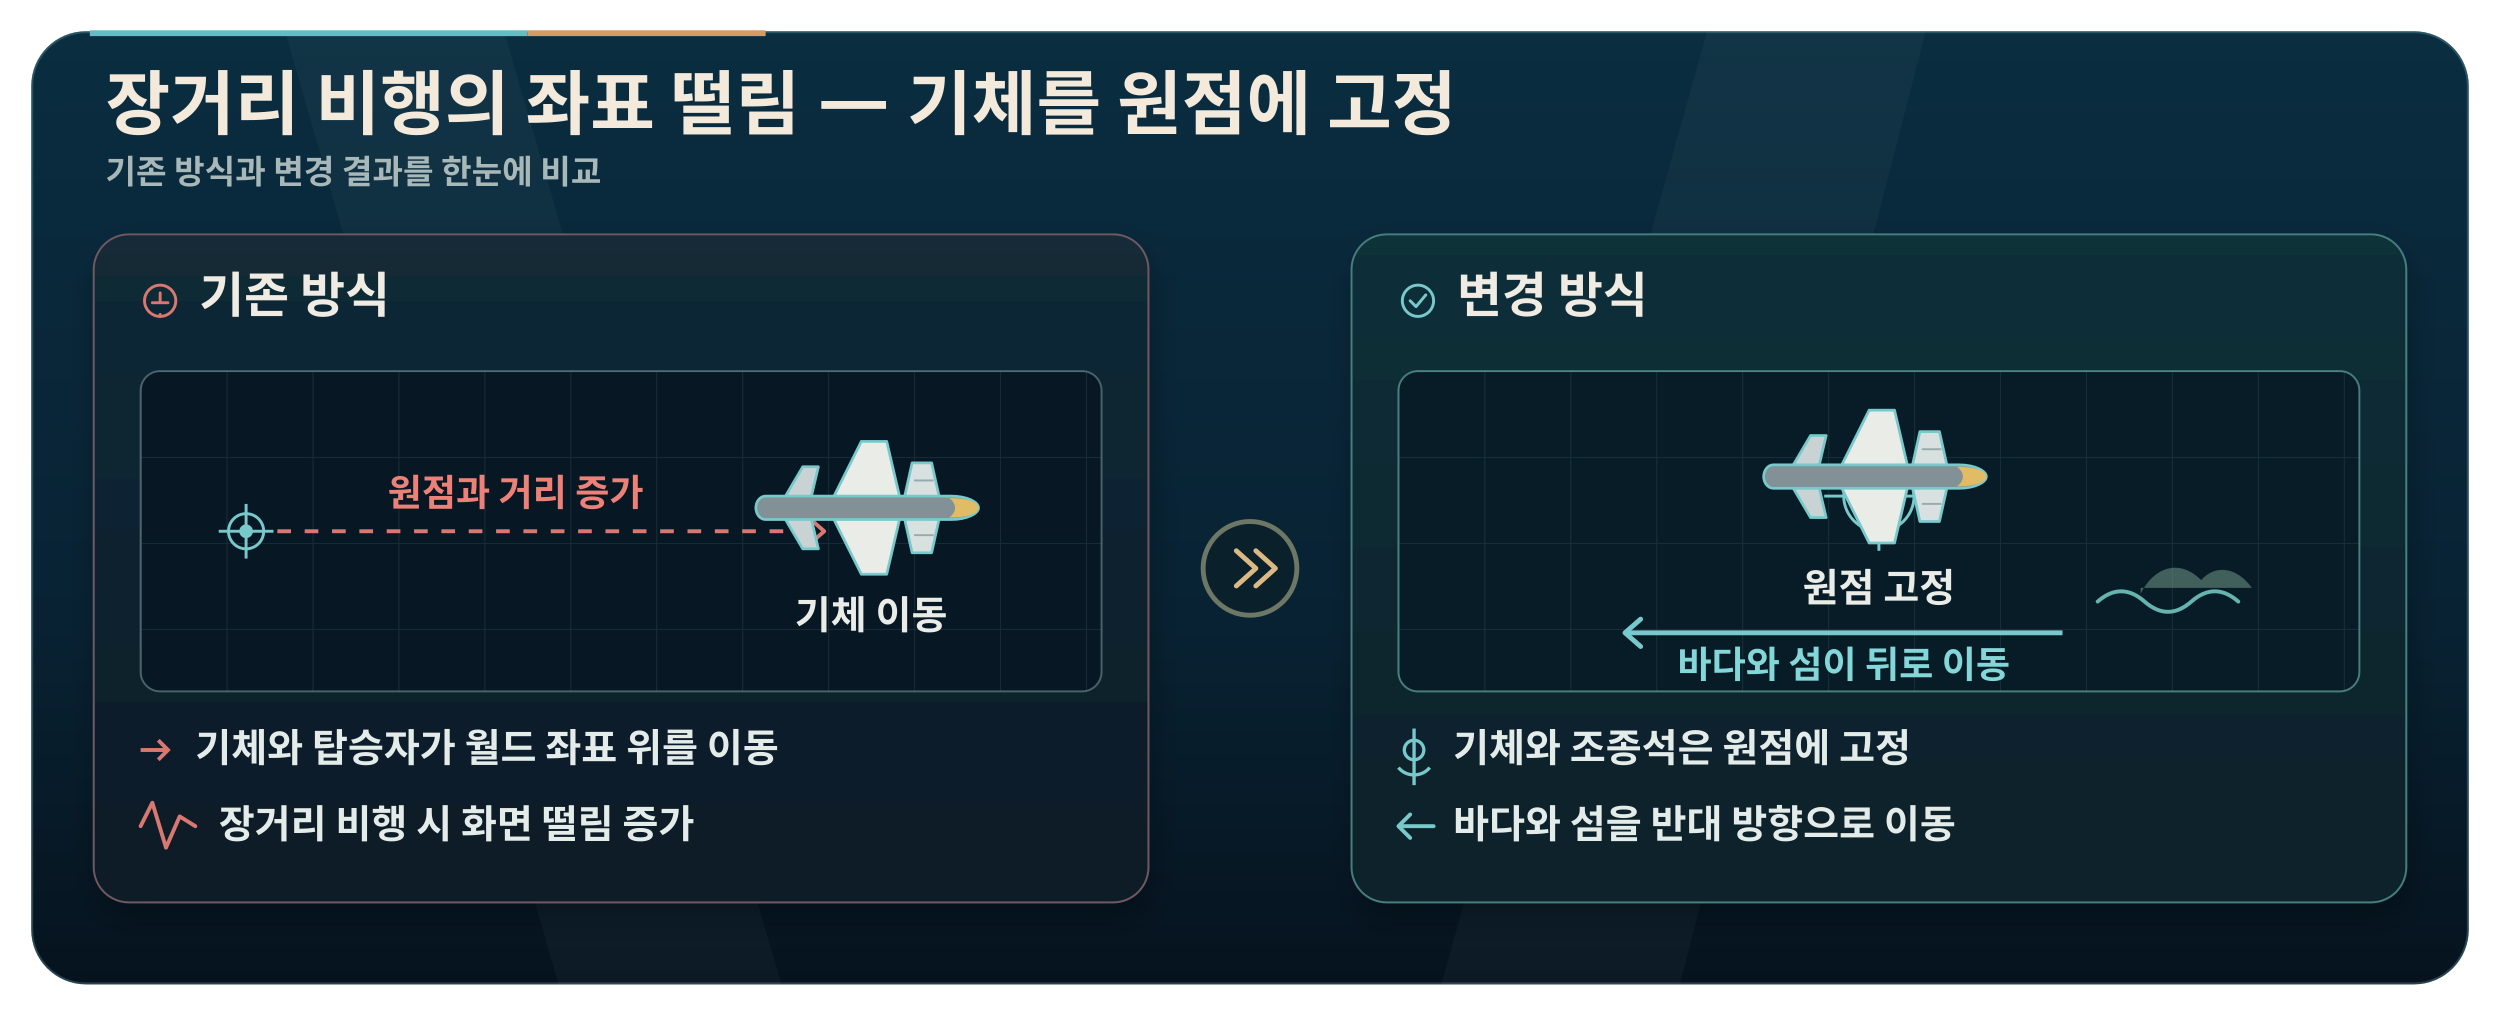
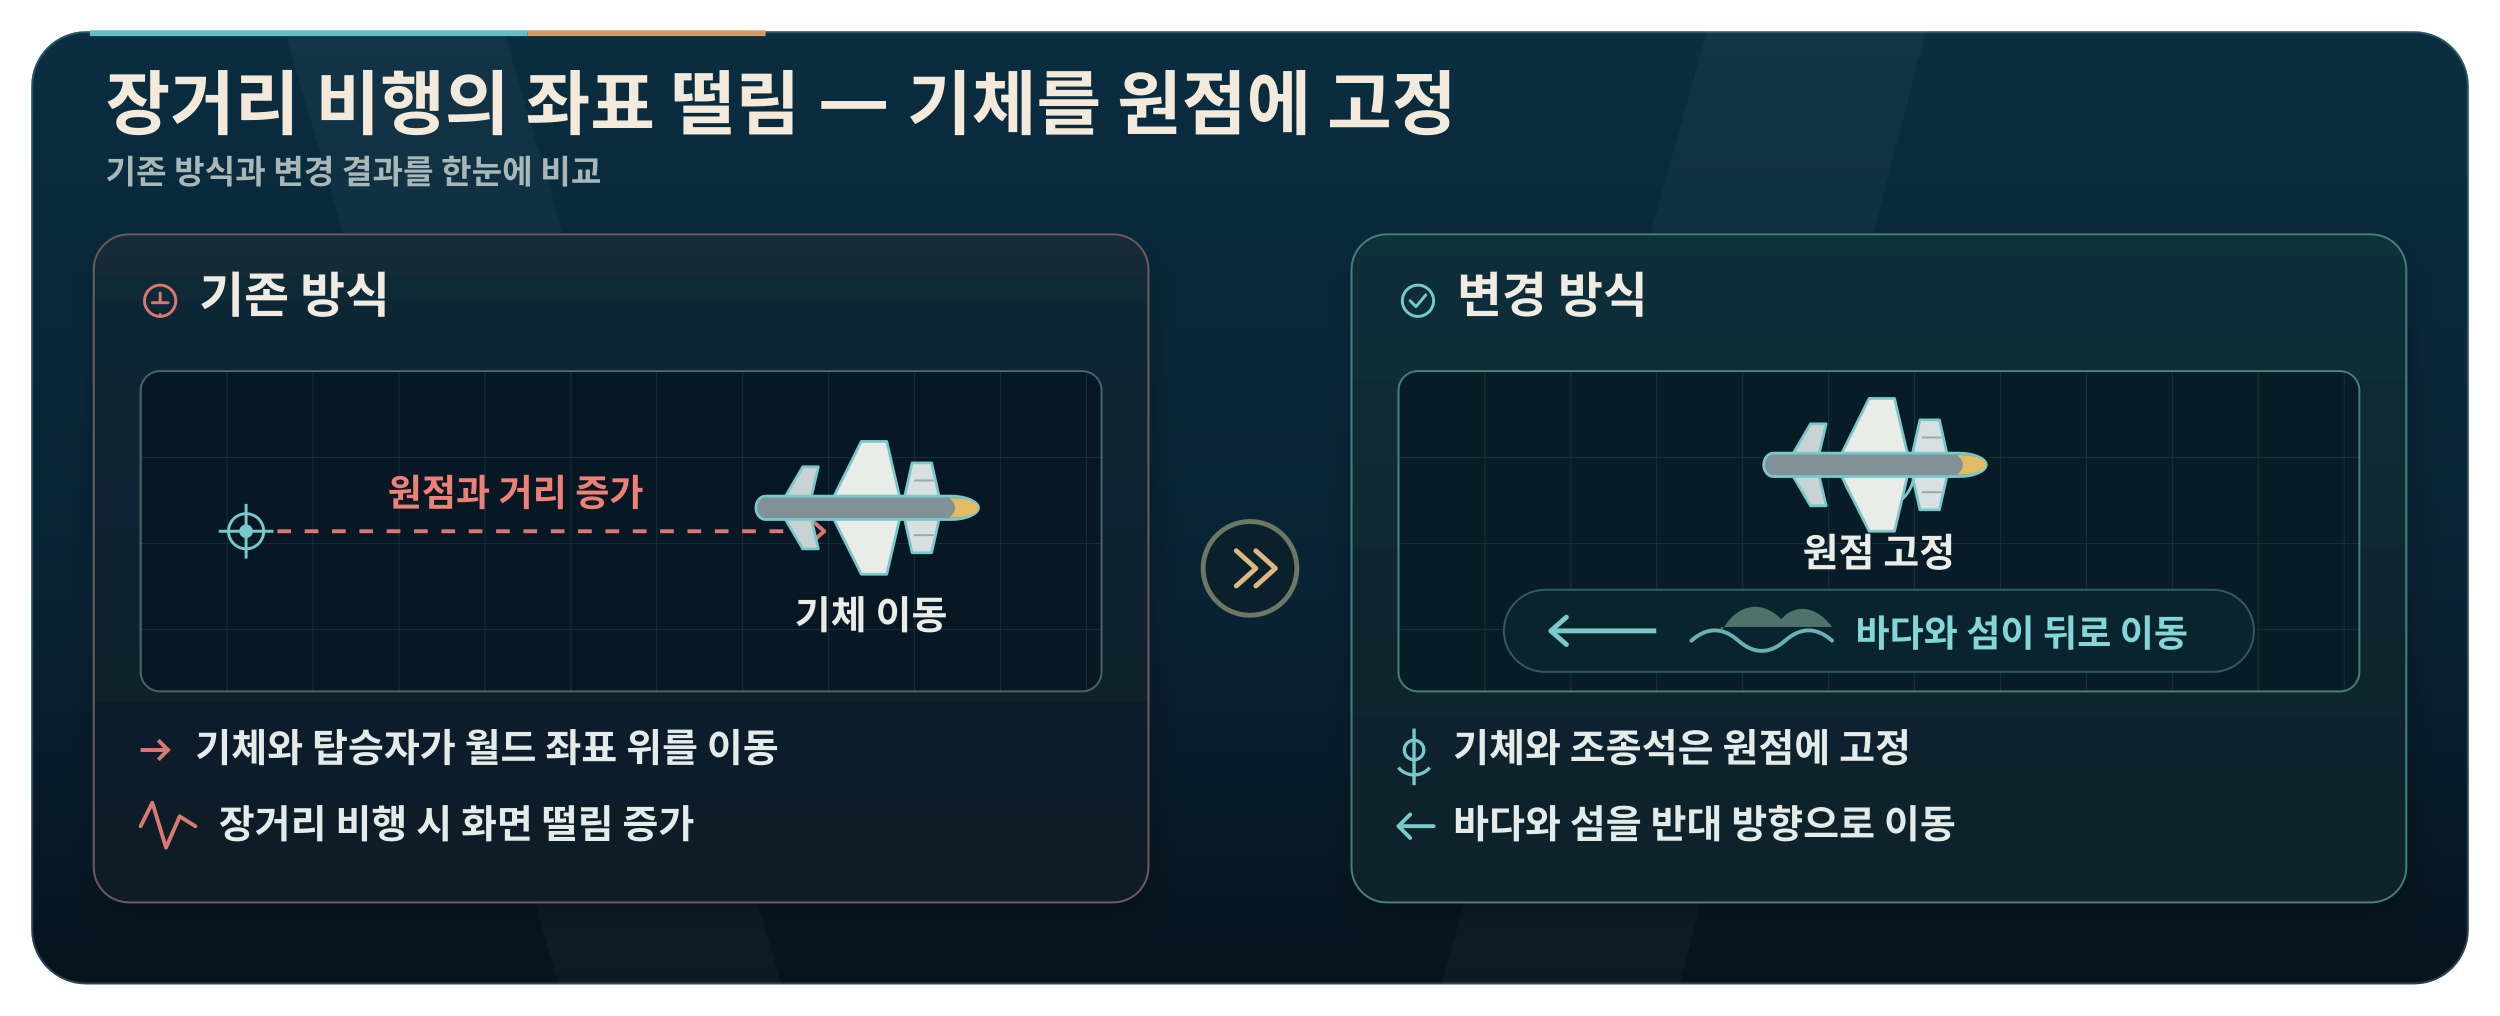
<svg xmlns="http://www.w3.org/2000/svg" width="1280" height="520" viewBox="0 0 1280 520" role="img" aria-labelledby="title desc">
  <defs>
    <linearGradient id="background" x1="0" y1="0" x2="0" y2="1">
      <stop stop-color="#0a2d40" />
      <stop offset=".62" stop-color="#082233" />
      <stop offset="1" stop-color="#06131e" />
    </linearGradient>
    <linearGradient id="beforeCard" x1="0" y1="0" x2="0" y2="1">
      <stop stop-color="#122a37" />
      <stop offset="1" stop-color="#0a1b26" />
    </linearGradient>
    <linearGradient id="afterCard" x1="0" y1="0" x2="0" y2="1">
      <stop stop-color="#0c3039" />
      <stop offset="1" stop-color="#082029" />
    </linearGradient>
    <pattern id="grid" width="44" height="44" patternUnits="userSpaceOnUse">
      <path d="M44 0H0V44" fill="none" stroke="#8fd4d7" stroke-opacity=".11" />
    </pattern>
    <filter id="shadow" x="-15%" y="-15%" width="130%" height="140%">
      <feDropShadow dy="7" stdDeviation="8" flood-color="#000" flood-opacity=".26" />
    </filter>
    <style>
      text{font-family:Pretendard,"Noto Sans KR","Segoe UI",sans-serif}
      .title{fill:#f4eadb;font-size:36px;font-weight:700}.sub{fill:#a8b8b9;font-size:17px;font-weight:600}
      .cardTitle{fill:#f0ece3;font-size:25px;font-weight:700}.label{fill:#e9ece7;font-size:20px;font-weight:650}
      .muted{fill:#aebbbc;font-size:18px;font-weight:550}.danger{fill:#ed8178;font-size:19px;font-weight:650}
      .accent{fill:#83d7d9;font-size:19px;font-weight:650}.fact{fill:#e4ecea;font-size:20px;font-weight:600}
    </style>
    <g id="ekranoplanTop" stroke="#78c9cc" stroke-width="1.4" stroke-linejoin="round">
      <path d="M-45-4L-35-21H-27L-31-4-20-3V3L-31 4-27 21H-35L-45 4Z" fill="#c9d3d4" />
      <path d="M-20-4L-5-34H8L15-4 25-3V3L15 4 8 34H-5L-20 4Z" fill="#e9ece7" />
      <path d="M17-5L21-23H31L35-5V5L31 23H21L17 5Z" fill="#d9e1e0" />
      <path d="M22-14H32M20-5H35M20 5H35M22 14H32" fill="none" stroke="#81989b" stroke-width="1" opacity=".75" />
      <path d="M-54-6H41C49-6 55-3 55 0S49 6 41 6H-54C-57 6-59 3-59 0S-57-6-54-6Z" fill="#829196" />
      <path d="M40-5C49-5 55-3 55 0S49 5 40 5C44 2 44-2 40-5Z" fill="#e2bb65" stroke="none" />
    </g>
  </defs>
  <rect x="16" y="16" width="1248" height="488" rx="28" fill="url(#background)" />
  <path d="M146 16h112l142 488H286zM874 16h112l-126 488H738z" fill="#d1f7f4" fill-opacity=".035" />
  <rect x="16.5" y="16.5" width="1247" height="487" rx="27.5" fill="none" stroke="#73aeb9" stroke-opacity=".31" />
  <path d="M46 17H270" stroke="#63bdc3" stroke-width="3" />
  <path d="M270 17H392" stroke="#d59b63" stroke-width="3" />
  <text x="54" y="66" class="title">장거리 비행의 좌표 떨림 — 기체를 원점에 고정</text>
  <text x="54" y="94" class="sub">기존 방식과 변경 결과를 한눈에 비교</text>
  <g filter="url(#shadow)">
    <rect x="48" y="120" width="540" height="342" rx="18" fill="url(#beforeCard)" stroke="#6f5960" />
    <rect x="692" y="120" width="540" height="342" rx="18" fill="url(#afterCard)" stroke="#467d7c" />
  </g>
  <g transform="translate(72 160)">
    <circle cx="10" cy="-6" r="8" fill="none" stroke="#d97871" stroke-width="1.5" />
    <path d="M10-10v5M10 1v1M6-5h8" fill="none" stroke="#d97871" stroke-width="1.5" stroke-linecap="round" />
    <text x="30" y="0" class="cardTitle">기존 방식</text>
  </g>
  <g transform="translate(716 160)">
    <circle cx="10" cy="-6" r="8" fill="none" stroke="#78c9cc" stroke-width="1.5" />
    <path d="M6-6l3 3 5-6" fill="none" stroke="#78c9cc" stroke-width="1.5" stroke-linecap="round" stroke-linejoin="round" />
    <text x="30" y="0" class="cardTitle">변경 방식</text>
  </g>
  <g transform="translate(72 190)">
    <rect width="492" height="164" rx="10" fill="#071824" stroke="#49616b" />
    <rect width="492" height="164" rx="10" fill="url(#grid)" />
    <g transform="translate(54 82)" fill="none" stroke="#78c9cc" stroke-width="1.5">
      <circle r="9" />
      <path d="M-14 0h28M0-14v28" />
    </g>
    <circle cx="54" cy="82" r="3.5" fill="#78c9cc" />
    <path d="M70 82H350" fill="none" stroke="#d97871" stroke-width="2" stroke-dasharray="7 7" />
    <path d="M342 75l8 7-8 7" fill="none" stroke="#d97871" stroke-width="2" stroke-linecap="round" stroke-linejoin="round" />
    <text x="192" y="69" class="danger" text-anchor="middle">원점과 거리 증가</text>
    <g transform="translate(374 70)">
      <use href="#ekranoplanTop" />
      <text x="0" y="62" class="label" text-anchor="middle">기체 이동</text>
    </g>
  </g>
  <g transform="translate(72 384)">
    <path d="M0 0h14" stroke="#d97871" stroke-width="2" />
    <path d="M9-5l5 5-5 5" fill="none" stroke="#d97871" stroke-width="2" />
    <text x="28" y="6" class="fact">기체와 탑승자가 월드 좌표 위를 이동</text>
    <path d="M0 39l6-12 7 23 7-16 8 5" fill="none" stroke="#d97871" stroke-width="2" stroke-linecap="round" stroke-linejoin="round" />
    <text x="40" y="45" class="fact">장거리 비행 시 화면 떨림 증가</text>
  </g>
  <g transform="translate(716 190)">
    <rect width="492" height="164" rx="10" fill="#071c26" stroke="#467d7c" />
    <rect width="492" height="164" rx="10" fill="url(#grid)" />
-     <g transform="translate(246 64)" fill="none" stroke="#78c9cc" stroke-width="1.5">
+     <g transform="translate(246 52)" fill="none" stroke="#78c9cc" stroke-width="1.5">
      <circle r="18" />
      <path d="M-28 0h56M0-28v56" />
    </g>
-     <circle cx="246" cy="64" r="4" fill="#dcb982" />
-     <g transform="translate(246 54)">
+     <circle cx="246" cy="52" r="4" fill="#dcb982" />
+     <g transform="translate(246 48)">
      <use href="#ekranoplanTop" />
-       <text x="0" y="64" class="label" text-anchor="middle">원점 고정</text>
+       <text x="0" y="52" class="label" text-anchor="middle">원점 고정</text>
    </g>
-     <g transform="translate(358 98)" fill="none" stroke="#67b3b0" stroke-width="2" stroke-linecap="round">
-       <path d="M0 20c8-7 16-7 24 0s16 7 24 0 16-7 24 0" />
-       <path d="M22 16c7-14 20-18 31-7 7-8 18-7 26 4H22Z" fill="#6d9181" fill-opacity=".58" stroke="none" />
+     <g transform="translate(54 112)">
+       <rect width="384" height="42" rx="21" fill="#09242d" stroke="#315a62" />
+       <path d="M78 21H24" fill="none" stroke="#78c9cc" stroke-width="2.5" />
+       <path d="M32 14l-8 7 8 7" fill="none" stroke="#78c9cc" stroke-width="2.5" stroke-linecap="round" stroke-linejoin="round" />
+       <g transform="translate(96 1)" fill="none" stroke="#67b3b0" stroke-width="2" stroke-linecap="round">
+         <path d="M0 25c8-7 16-7 24 0s16 7 24 0 16-7 24 0" />
+         <path d="M15 21c7-14 20-18 31-7 7-8 18-7 26 4H15Z" fill="#6d9181" fill-opacity=".72" stroke="none" />
+       </g>
+       <text x="180" y="29" class="accent">바다와 섬이 뒤로 이동</text>
    </g>
-     <path d="M340 134H116" fill="none" stroke="#78c9cc" stroke-width="2.5" />
-     <path d="M124 127l-8 7 8 7" fill="none" stroke="#78c9cc" stroke-width="2.5" stroke-linecap="round" stroke-linejoin="round" />
-     <text x="228" y="157" class="accent" text-anchor="middle">바다와 섬이 뒤로 이동</text>
  </g>
  <g transform="translate(716 384)">
    <g fill="none" stroke="#78c9cc" stroke-width="1.7">
      <circle cx="8" cy="0" r="5" />
      <path d="M8-11v29M0 9c4 5 12 5 16 0" />
    </g>
    <text x="28" y="6" class="fact">기체와 조종석은 원점에 고정</text>
    <path d="M18 39H0M6 33l-6 6 6 6" fill="none" stroke="#78c9cc" stroke-width="2" stroke-linecap="round" stroke-linejoin="round" />
    <text x="28" y="45" class="fact">바다와 섬을 반대 방향으로 이동</text>
  </g>
  <g transform="translate(640 291)" fill="none" stroke="#dcb982" stroke-width="2.5" stroke-linecap="round" stroke-linejoin="round">
    <circle r="24" fill="#0a202a" stroke="#6d7765" />
    <path d="M-7-9l10 9-10 9M3-9l10 9-10 9" />
  </g>
</svg>
